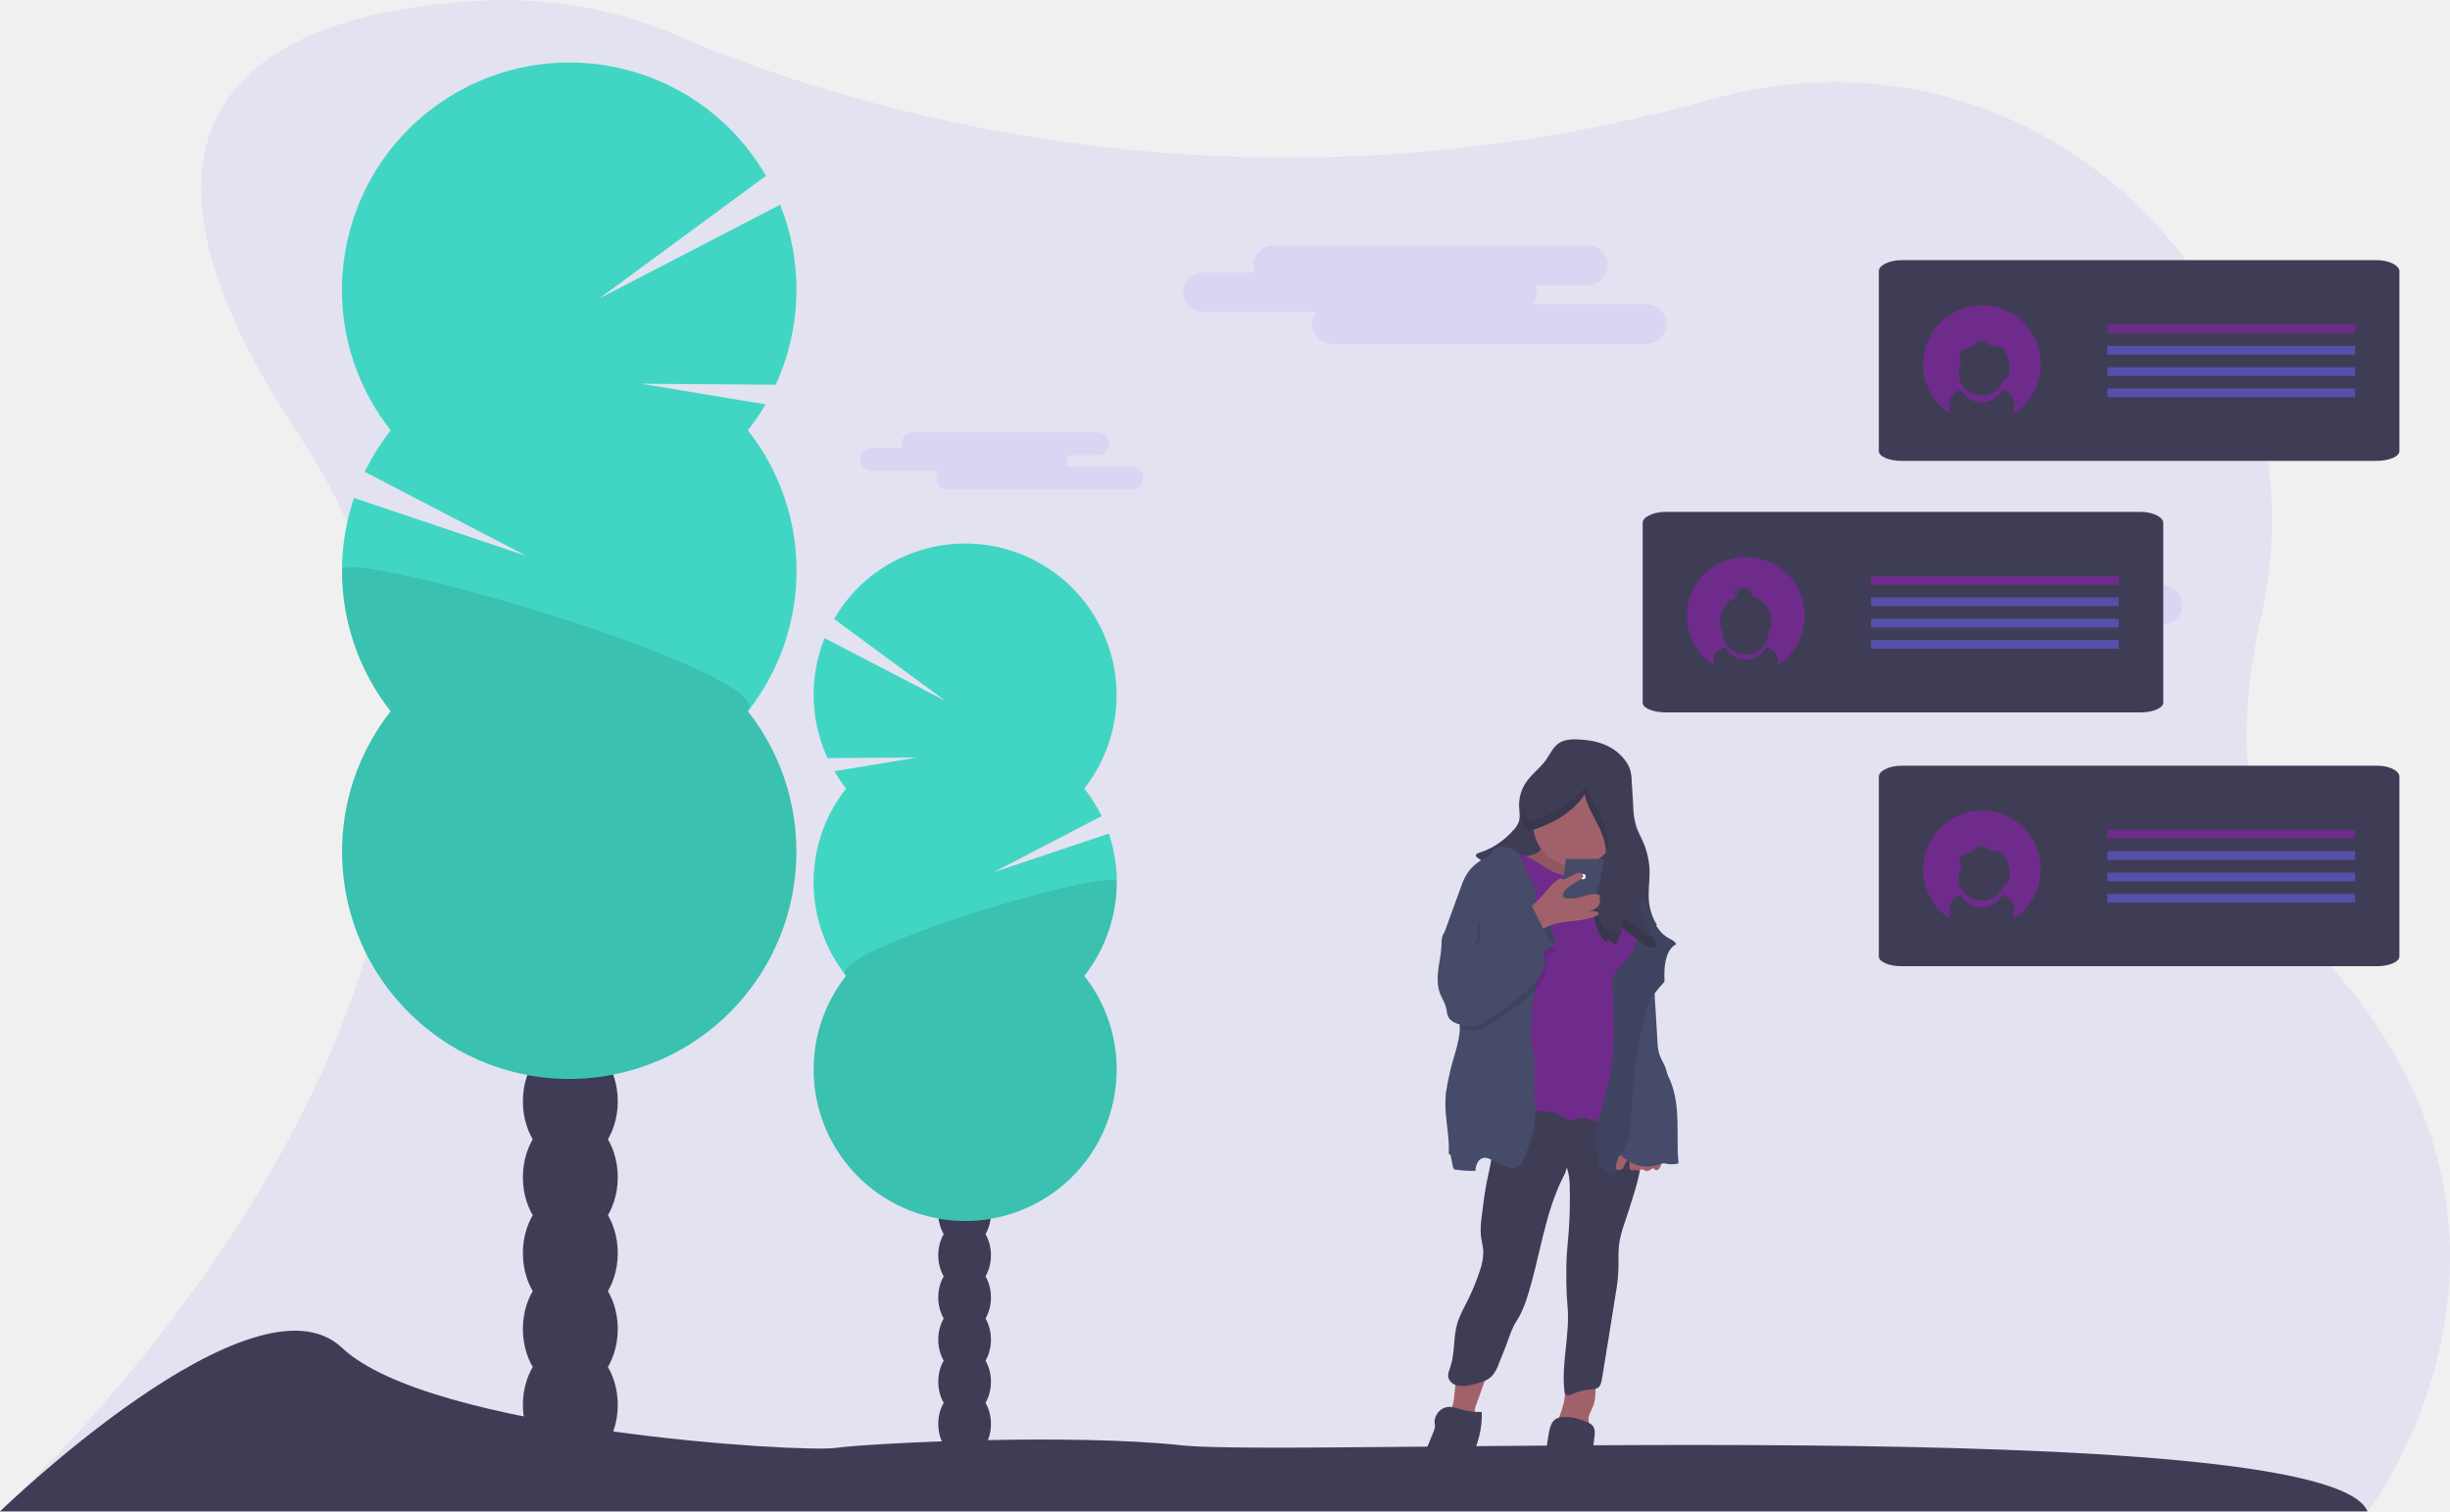
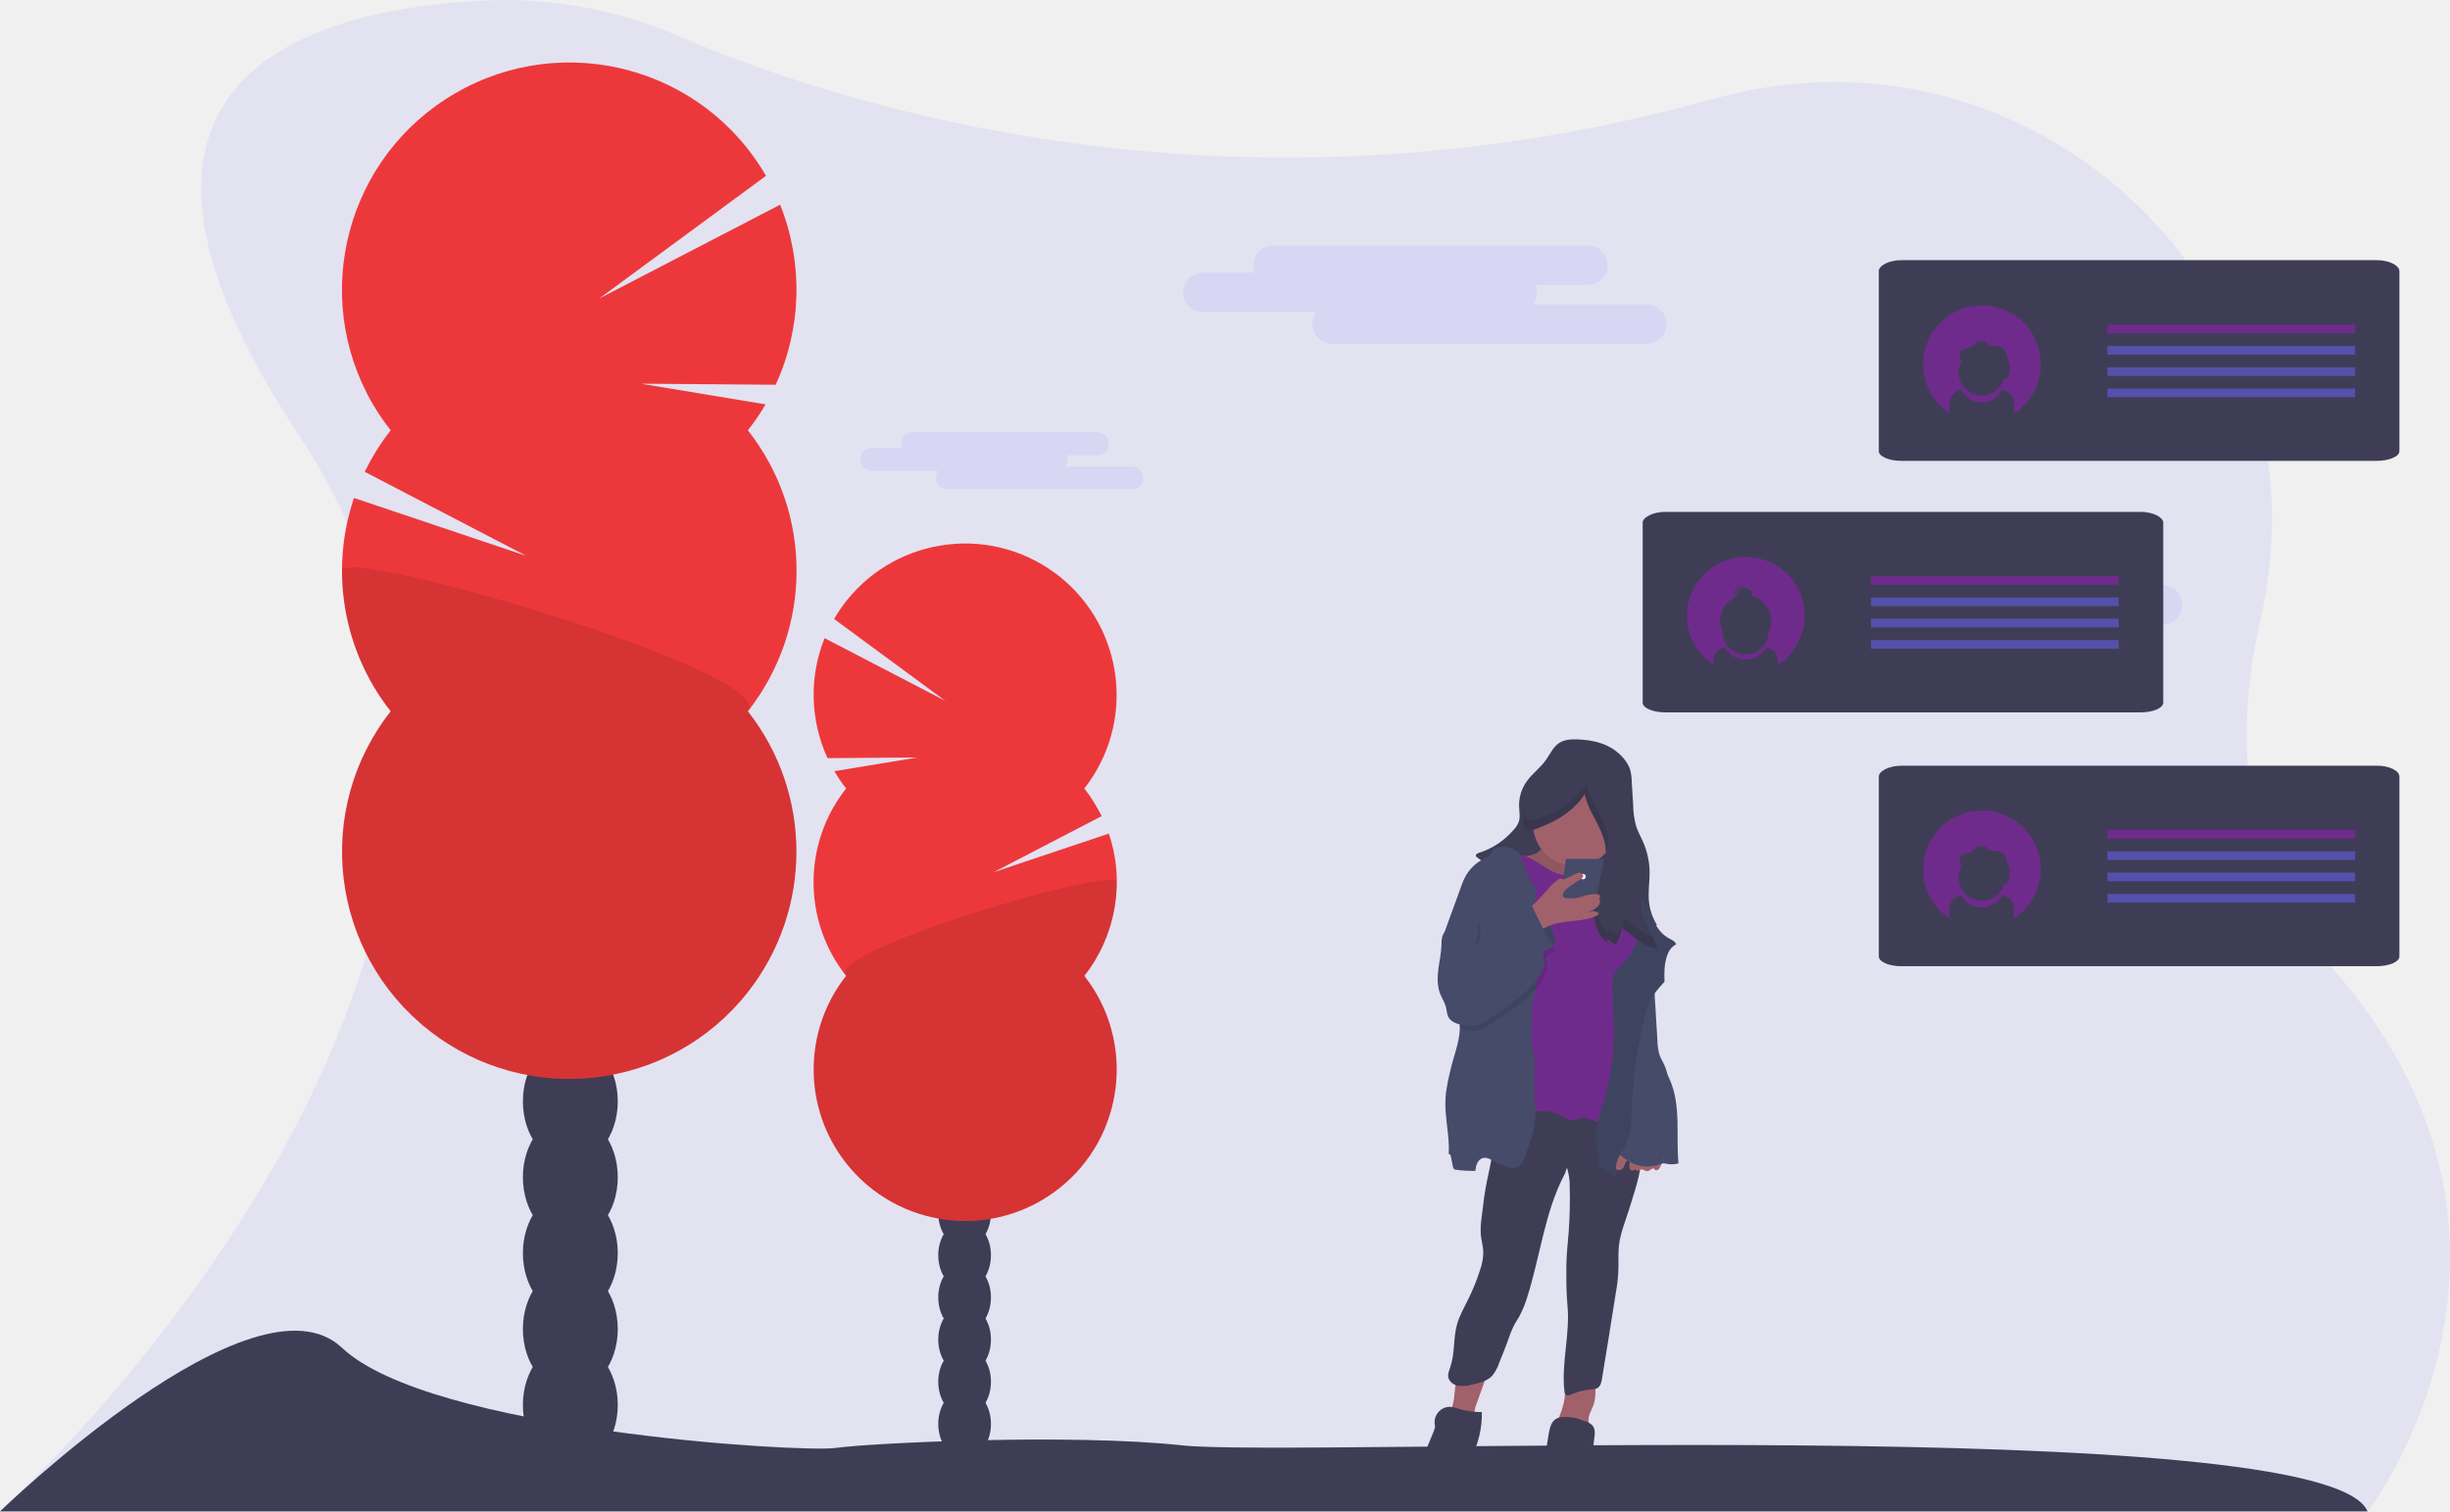
<svg xmlns="http://www.w3.org/2000/svg" version="1.1" id="abd2d575-db47-4a01-ab9c-7ced98725eec" x="0" y="0" viewBox="0 0 1162 716.9" xml:space="preserve">
-   <style>.st0{opacity:.1;fill:#6c63ff;enable-background:new}.st1{fill:#3f3d56}.st2{fill:#41d6c3}.st3{opacity:.1;enable-background:new}.st4{fill:#a1616a}.st5{fill:#6F2B8C}.st6{fill:#454b69}.st9{opacity:.5;fill:#6c63ff;enable-background:new}</style>
+   <style>.st0{opacity:.1;fill:#6c63ff;enable-background:new}.st1{fill:#3f3d56}.st2{fill:#ED383B}.st3{opacity:.1;enable-background:new}.st4{fill:#a1616a}.st5{fill:#6F2B8C}.st6{fill:#454b69}.st9{opacity:.5;fill:#6c63ff;enable-background:new}</style>
  <path class="st0" d="M0 716.9h1123s98.4-127.4-17.4-258.4c-43-48.6-46.3-108.6-33.4-165C1107 141.1 967.7 6.3 816.5 45.9c-2.9.8-5.8 1.5-8.7 2.3-227.9 62.2-414.5-.3-486.3-31.2C292.8 4.6 261.8-1.1 230.7.2 150.1 3.8 28 34.8 141.4 205.8 301.3 446.9 0 716.9 0 716.9z" />
  <ellipse class="st1" cx="270.5" cy="666.4" rx="22.5" ry="29.5" />
  <ellipse class="st1" cx="270.5" cy="630.4" rx="22.5" ry="29.5" />
  <ellipse class="st1" cx="270.5" cy="594.4" rx="22.5" ry="29.5" />
  <ellipse class="st1" cx="270.5" cy="558.4" rx="22.5" ry="29.5" />
  <ellipse class="st1" cx="270.5" cy="522.4" rx="22.5" ry="29.5" />
  <ellipse class="st1" cx="270.5" cy="486.4" rx="22.5" ry="29.5" />
  <ellipse class="st1" cx="270.5" cy="450.4" rx="22.5" ry="29.5" />
  <ellipse class="st1" cx="457.5" cy="675.4" rx="12.5" ry="16.4" />
  <ellipse class="st1" cx="457.5" cy="655.4" rx="12.5" ry="16.4" />
  <ellipse class="st1" cx="457.5" cy="635.4" rx="12.5" ry="16.4" />
  <ellipse class="st1" cx="457.5" cy="615.4" rx="12.5" ry="16.4" />
  <ellipse class="st1" cx="457.5" cy="595.4" rx="12.5" ry="16.4" />
  <ellipse class="st1" cx="457.5" cy="575.4" rx="12.5" ry="16.4" />
  <ellipse class="st1" cx="457.5" cy="555.4" rx="12.5" ry="16.4" />
  <path class="st2" d="M354.7 204.1c3.1-3.9 5.9-8 8.4-12.3L304 182l63.9.5c12.4-27 13.1-57.9 2.1-85.4l-85.8 44.5 79.1-58.2C333.5 31.9 267.6 14.3 216 44.2s-69.1 95.8-39.3 147.3c2.6 4.4 5.4 8.6 8.6 12.6-4.8 6.1-8.9 12.7-12.3 19.7l76.7 39.9-81.8-27.5c-11.7 34.5-5.1 72.6 17.4 101.2-36.8 46.8-28.7 114.5 18.1 151.3s114.5 28.7 151.3-18.1c30.7-39.1 30.7-94.2 0-133.2 30.8-39.2 30.8-94.2 0-133.3z" />
  <path class="st3" d="M162.2 270.7c0 24.2 8.1 47.7 23.1 66.6-36.8 46.8-28.7 114.5 18.1 151.3s114.5 28.7 151.3-18.1c30.7-39.1 30.7-94.2 0-133.2 14.5-18.3-192.5-78.7-192.5-66.6z" />
  <path class="st2" d="M401.3 374c-2.1-2.6-3.9-5.4-5.6-8.2l39.4-6.5-42.6.3c-8.3-18-8.8-38.6-1.4-56.9l57.2 29.7-52.7-38.8c19.9-34.3 63.9-46 98.2-26.1 34.3 19.9 46 63.9 26.1 98.2-1.7 2.9-3.6 5.7-5.6 8.3 3.2 4.1 5.9 8.5 8.2 13.1l-51.2 26.6 54.6-18.3c7.8 23 3.4 48.4-11.6 67.5 24.5 31.2 19.1 76.4-12.1 100.9-31.2 24.5-76.4 19.1-100.9-12.1a71.797 71.797 0 010-88.8c-20.6-26.1-20.6-62.8 0-88.9z" />
  <path class="st3" d="M529.6 418.4c0 16.1-5.4 31.8-15.4 44.4 24.5 31.2 19.1 76.4-12.1 100.9-31.2 24.5-76.4 19.1-100.9-12.1a71.797 71.797 0 010-88.8c-9.6-12.1 128.4-52.4 128.4-44.4z" />
  <path class="st1" d="M0 716.9s120.5-117 162.2-77.6 217.9 49.8 234.1 47.5 111.3-7 164.6-1.2 542.3-16.2 562 31.3H0z" />
  <path class="st0" d="M781.1 144.4h-54.2c1.3-1.6 2-3.7 2-5.8 0-1.2-.2-2.4-.7-3.5h25c5.1 0 9.3-4.2 9.3-9.3 0-5.1-4.1-9.3-9.3-9.3H603.8c-5.1 0-9.3 4.2-9.3 9.3 0 1.2.2 2.4.7 3.5h-25c-5.1.2-9.1 4.5-9 9.6.2 4.9 4.1 8.8 9 9h54.2c-1.3 1.6-2 3.7-2 5.8 0 5.1 4.2 9.3 9.3 9.3h149.4c5.1 0 9.3-4.2 9.3-9.3s-4.2-9.3-9.3-9.3zm244.5 133.3h-54.2c1.3-1.6 2-3.7 2-5.8 0-1.2-.2-2.4-.7-3.5h25c5.1 0 9.3-4.2 9.3-9.3 0-5.1-4.2-9.3-9.3-9.3H848.3c-5.1 0-9.3 4.2-9.3 9.3 0 1.2.2 2.4.7 3.5h-25c-5.1.2-9.1 4.5-9 9.6.2 4.9 4.1 8.8 9 9h54.2c-1.3 1.6-2 3.7-2 5.8 0 5.1 4.2 9.3 9.3 9.3h149.4c5.1 0 9.3-4.2 9.3-9.3 0-5.2-4.2-9.3-9.3-9.3zm-488.7-56.4h-31.8c.8-1 1.2-2.2 1.2-3.4 0-.7-.1-1.4-.4-2h14.7c3 0 5.4-2.4 5.4-5.4 0-3-2.4-5.4-5.4-5.4H433c-3 0-5.4 2.4-5.4 5.4 0 .7.1 1.4.4 2h-14.6c-3 0-5.4 2.4-5.4 5.4s2.4 5.4 5.4 5.4h31.8c-.8 1-1.2 2.2-1.2 3.4 0 3 2.4 5.4 5.4 5.4H537c3-.1 5.3-2.7 5.2-5.7-.2-2.7-2.5-5-5.3-5.1z" />
  <path class="st4" d="M689.5 664c-.3 2.1-.9 4.1-1.7 6 3.4 1.3 7 2.1 10.6 2.5.2 0 .5 0 .7-.1.3-.2.2-.6.2-1-.1-2 .3-3.9 1.1-5.8 2-5.6 4-11.1 5.9-16.7-3.5-1.6-10.6-.6-13.5 2-2.8 2.4-2.7 9.7-3.3 13.1zm49.6 9.3c-.1.2-.2.5-.2.7 0 .9 1.2 1.2 2.1 1.3 4.3.4 8.5 1.3 12.6 2.6.5-1.5-.2-3.1-.2-4.6 0-2.2 1.3-4.1 2.1-6.1 1.4-3.5 1.3-7.5 1.2-11.3-3.4.2-11.6-1.3-13.5 2.2-1.1 2-1 5-1.5 7.2-.7 2.8-1.6 5.4-2.6 8z" />
  <path class="st1" d="M718.8 519.6l-9 .5c-.6 0-1.2.1-1.6.5-.4.4-.6 1-.6 1.6-1.2 9 .9 18.2-.2 27.2-.5 3.5-1.4 7-2.1 10.5-1.2 5.8-1.9 11.7-2.6 17.6-.4 2.9-.6 5.9-.3 8.8.3 2.5 1 4.9 1.1 7.4 0 2.9-.5 5.9-1.5 8.6-1.5 4.8-3.4 9.4-5.6 13.9-1.9 3.9-4.1 7.6-5.3 11.8-1.9 6.6-1 13.8-3.2 20.3-.5 1.6-1.3 3.3-1 4.9.4 2.2 2.5 3.7 4.6 4.1 2.2.3 4.4.1 6.5-.5 3.5-.8 7.2-1.6 9.7-4.2 1.4-1.7 2.5-3.7 3.2-5.8 1.6-4 3.3-8.1 4.7-12.1.6-1.9 1.4-3.8 2.3-5.7.8-1.6 1.8-3 2.7-4.6 1.4-2.7 2.6-5.5 3.5-8.4 6.4-19.7 8.4-41 18.1-59.3.5-.9.5-2 1-2.8.9 3 1.4 6.1 1.3 9.2.2 7.1 0 14.2-.5 21.3-.4 5.2-1 10.3-1.1 15.5v9c.1 3.4.2 6.7.5 10.1 1.4 13.8-3 27.3-1.4 41.1 0 .5.2 1 .5 1.4.7.7 1.9.3 2.8-.1 3-1.3 6.2-2.1 9.5-2.4 1 0 2-.2 2.9-.6 1.4-.9 1.8-2.7 2.1-4.4 2.2-13.5 4.4-26.9 6.5-40.4.6-3.2 1-6.5 1.2-9.7.3-4.2-.1-8.5.3-12.7.6-6 3-11.7 4.8-17.4.9-3 1.9-6 2.8-9s1.7-6.1 2.3-9.2c1.2-5.4 2.1-10.9 1.3-16.3s-3.7-10.8-8.5-13.4c-3.5-1.9-7.7-2.2-11.7-2.7-11.4-1.3-22.7-4-34.2-3-1.9.3-3.8-.7-5.8-.6zm-25.3 183.6c.6-.9 1.1-1.9 1.4-3l3.7-10c1.2-3 2.2-6 3-9.1.9-3.7 1.3-7.5 1.2-11.3-3.8 0-7.5-.5-11.1-1.6-1.4-.5-2.8-.8-4.2-.9-4.1.1-7.2 3.5-7.1 7.5v.2c.1.6.2 1.2.2 1.8-.1.6-.3 1.2-.5 1.8l-3.9 9.6c-1.1 2.3-1.8 4.8-2 7.4-.4 9 13.6 15.7 19.3 7.6zm38-.9c-.2 1.5-.2 3 0 4.5.8 4.2 4.9 7.4 9.2 7.7 4.4.1 8.6-1.9 11.1-5.5.8-1.1 1.4-2.3 1.8-3.5.3-1.2.5-2.5.6-3.8l1.6-16.8c.2-2.4 1.2-5.8 0-8-1-1.9-3.4-2.5-5.3-3.2-3.1-1.3-6.5-1.8-9.8-1.5-5.8.5-5.8 6.4-6.7 11.2-1.1 6.3-1.9 12.6-2.5 18.9zm1.7-341.8c-2.7 3.8-6.6 6.5-9.3 10.4-2.4 3.5-3.6 7.6-3.4 11.9.1 2.2.5 4.4 0 6.5-.5 1.6-1.4 3.1-2.6 4.3-4.4 5.1-10 8.9-16.4 10.9-.8.2-1.7.8-1.5 1.5.1.3.4.6.7.8l13 9.3c7.6 5.5 15.3 11 23.7 15.1 15.1 7.3 31.9 10 48.5 7.6-2.1-3.3-3.4-7.1-3.8-11-.5-4.7.3-9.4.3-14.2-.1-4.8-1.1-9.6-3-14-1.1-2.6-2.5-5-3.4-7.7-.9-3.3-1.4-6.6-1.4-10l-.7-11.2c0-2.1-.3-4.1-.9-6.1-.6-1.5-1.4-2.9-2.4-4.2-4.8-6.2-12-8.9-19.6-9.5-3.3-.3-7.4-.5-10.4.9-3.7 1.7-5.2 5.6-7.4 8.7z" />
  <path class="st4" d="M732 400.9c-.8 2.1-2.5 3.7-4.7 4.4-2.1.7-4.3 1-6.5 1l-4.8.2c-.5 0-1.1.1-1.5.4-.3.3-.4.7-.4 1.1-.3 2.5 1.2 4.9 2.7 7 4.7 6.6 10.4 13 17.8 16.3 11.6 5.3 25.3 2.5 33.9-6.8.5-.4.8-1 .9-1.7 0-1-.6-1.9-1.4-2.3-1.6-1.2-3.4-1.9-5-3.1-2.7-2-4.6-4.9-5.4-8.2-.8-3.3-1-6.6-.5-10-5.9-1.7-12.4-.4-18.3-2-1.4-.4-4-1.8-5.5-1s-.8 3.2-1.3 4.7z" />
  <path class="st3" d="M732 400.9c-.8 2.1-2.5 3.7-4.7 4.4-2.1.7-4.3 1-6.5 1l-4.8.2c-.5 0-1.1.1-1.5.4-.3.3-.4.7-.4 1.1-.3 2.5 1.2 4.9 2.7 7 4.7 6.6 10.4 13 17.8 16.3 11.6 5.3 25.3 2.5 33.9-6.8.5-.4.8-1 .9-1.7 0-1-.6-1.9-1.4-2.3-1.6-1.2-3.4-1.9-5-3.1-2.7-2-4.6-4.9-5.4-8.2-.8-3.3-1-6.6-.5-10-5.9-1.7-12.4-.4-18.3-2-1.4-.4-4-1.8-5.5-1s-.8 3.2-1.3 4.7z" />
  <circle class="st4" cx="747.1" cy="390.8" r="20" />
  <path class="st5" d="M761.6 411.1c-3.7 1.6-7.5 2.8-11.5 3.7-4 .9-8.1.7-11.9-.6-2.6-1.1-5.1-2.6-7.4-4.2-4.1-2.6-8.7-5-13.6-5.5-2.3-.2-4.8 0-6.6 1.4-1.7 1.6-2.7 3.7-2.9 6-.7 4.8.5 9.6 1.5 14.3 3.8 17.8 6 36.5 1.7 54.3-2.3 9.4.2 19.2.5 28.9 0 3.3.4 6.6 1.3 9.8 1 3.2 3.2 6.1 6.2 7.4 2.8 1.2 6.1.8 9.2.6 3.7-.3 7.5-.3 10.8 1.2 2.4 1.1 4.6 3 7.2 2.8 1.3-.1 2.5-.8 3.8-1 2.6-.4 5.2 1 7.5 2.2 5.9 2.9 12.4 4.6 19 4.8 3.4-7.9 1.6-16.8 2-25.5.2-3.2.6-6.4.8-9.6.2-3.9.1-7.8-.2-11.7l-1.2-26.2c-.3-7.1 3.3-14.1 3-21.2-.2-3.3-.7-6.6-1.4-9.9-.2-1.1-.5-2.2-.8-3.3-2.2-7.5-8.5-13-14.6-17.9-.4-.6-1.4-1-2.4-.8z" />
  <path class="st6" d="M728.2 528.1c.1 7-2.4 13.8-4.9 20.3-.8 2-1.7 4.2-3.6 5.2s-4.1.3-6-.4c-1.8-.7-3.5-1.5-5.1-2.4-1.7-1-3.7-2.1-5.6-1.4-2.3.8-3 3.6-3.3 6-3.1 0-6.3-.1-9.3-.6-.3 0-.6-.1-.8-.3-.3-.3-.5-.7-.5-1.1-.3-1.7-.7-3.3-1-5-.1-.5-.5-1.2-1-1 .4-6.5-.9-12.9-1.4-19.4-.3-3.3-.2-6.6.1-9.8.5-3.3 1.1-6.5 1.9-9.7 1.5-6.9 4.5-13.8 4.7-20.8 0-1.4-.1-2.8-.3-4.2-1.4-8.7-2.8-17.5-4.2-26.2-.4-2.2-.7-4.4-1.2-6.5-.4-1.6-.7-3.2-1.2-4.7-.3-.9-.5-1.9-.8-2.8 2.7-7.3 5.3-14.7 8-22 .6-1.8 1.3-3.6 2.2-5.3 2-3.8 5.1-6.8 9-8.7 1.1-.4 2.2-1.1 3-2 .4-.5.6-1.1 1-1.7 1.4-2 4.3-2.2 6.7-1.7 2.2.4 4.5 1.2 5.8 3 .5.8 1 1.7 1.3 2.6 1.6 3.9 3.2 7.8 4.8 11.6 1.4.7 2 2.5 2 4 0 2.9-.4 5.8-.3 8.6 0 .2 0 .4.1.6.4 2.6 2.2 4.8 2.8 7.4 2.4 10-1.1 20.2-3.1 30.3-.1.4-.2.8-.2 1.2-1.1 5.8-1.6 11.8-1.6 17.7 0 2.5.2 4.9.5 7.4.3 2.2.9 4.3 1.1 6.4.2 3 .2 6 0 9.1-.5 5.4.4 10.8.4 16.3z" />
  <path class="st6" d="M736.5 442.4c.7 1.2 1.1 2.6 1.1 4 0 .6-.2 1.2-.6 1.7-.6.6-1.5.8-2.3.6-.8-.2-1.6-.5-2.2-1-.9-.5-1.6-1.2-2.1-2.1-.2-.4-.3-.9-.3-1.3l-.5-3.4c-.2-.7-.2-1.3 0-2 .5-1.4 2.5-3.8 4-2.7s2.1 4.6 2.9 6.2zm58.5 5.5c-.6-1.5-2.3-2.2-3.8-3-3-1.7-5.1-4.6-6.7-7.6s-2.8-6.3-4.5-9.2c-.3-.5-.7-1-1.1-1.4-.5-.3-1.2-.3-1.7.1-.2.3-.3.6-.4 1-.4 2.2.3 4.4.6 6.7 1.1 7.6-1.2 15.3-6.3 21-2.1 2.3-4.6 4.3-5.8 7.2-.7 2.3-.9 4.7-.6 7l.7 12.8c.6 13-.8 26-4.3 38.5-2 7.2-5.4 14.5-4 21.8.5 2.8 1.7 5.6 1.2 8.4-.2.5-.2 1.1 0 1.6.2.4.6.7 1 .9l6.7 4.3 6-17.8c.6-1.5 1-3.1 1.3-4.7.3-1.8.4-3.6.4-5.5.4-16 2.5-31.9 6.2-47.4.5-2.2 1.1-4.4 2-6.6 1.7-3.9 4.6-7.1 7.5-10.3.1-1.5-.1-2.9 0-4.4 0-2.6.4-5.1 1.1-7.6.8-2.4 2.2-4.7 4.5-5.8z" />
  <path class="st6" d="M784.9 464.5c-.2 4.2-.2 8.4.2 12.6l1 16.7c0 2.2.4 4.5 1 6.6.8 2.3 2.3 4.3 3 6.6.3.8.4 1.6.7 2.4.3 1 .8 1.9 1.2 2.8 2.7 6.1 3.4 12.9 3.6 19.6s-.2 13.4.5 20c-1.7.5-3.5.6-5.3.3-.7-.2-1.3-.3-2-.3-.6.1-1.1.2-1.7.5-4.8 1.7-10.1 1.3-14.5-1.3-1.3-.8-2.5-1.7-3.7-2.7-1-.8-1.8-1.7-2.5-2.7-.8-1.5-1.2-3.2-1.2-4.9-.2-6.8 2-13.4 3.5-20 1.3-6.4 2.3-12.9 3-19.4 1.1-9.5.8-19.3 3-28.7.2-1.4.8-2.6 1.6-3.7.7-.7 1.6-1.3 2.6-1.7l6-2.7z" />
  <path class="st3" d="M795 447.9c-.6-1.5-2.3-2.2-3.8-3-3-1.7-5.1-4.6-6.7-7.6s-2.8-6.3-4.5-9.2c-.3-.5-.7-1-1.1-1.4-.5-.3-1.2-.3-1.7.1-.2.3-.3.6-.4 1-.4 2.2.3 4.4.6 6.7 1.1 7.6-1.2 15.3-6.3 21-2.1 2.3-4.6 4.3-5.8 7.2-.7 2.3-.9 4.7-.6 7l.7 12.8c.6 13-.8 26-4.3 38.5-2 7.2-5.4 14.5-4 21.8.5 2.8 1.7 5.6 1.2 8.4-.2.5-.2 1.1 0 1.6.2.4.6.7 1 .9l6.7 4.3 6-17.8c.6-1.5 1-3.1 1.3-4.7.3-1.8.4-3.6.4-5.5.4-16 2.5-31.9 6.2-47.4.5-2.2 1.1-4.4 2-6.6 1.7-3.9 4.6-7.1 7.5-10.3.1-1.5-.1-2.9 0-4.4 0-2.6.4-5.1 1.1-7.6.8-2.4 2.2-4.7 4.5-5.8z" />
  <path class="st4" d="M787.6 553c-.2.8-.7 1.4-1.3 1.9-.7.4-1.8.1-1.8-.7-1.1-.2-2 1.2-3.1 1.3s-2.1-1-3.1-.8c-.7.2-1.3.9-1.9.6-.3-.1-.4-.4-.7-.5-.4-.1-.8.3-1.3.4-.9.2-1.6-.9-1.6-1.9s.3-2-.2-2.8c-.1-.1-.2-.3-.3-.3-.3-.1-.6.1-.8.4-.7 1-1 2.4-1.7 3.4s-2.5 1.5-3.2.5c-.3-.6-.3-1.2-.1-1.8.5-2.6 1.5-5.3 3.8-6.5 2-1 4.4-.6 6.6-.2 3.1.7 6.1 1.4 9.2 2.1.8.2 2.8.3 3.1 1.2s-1.3 2.9-1.6 3.7z" />
  <path class="st1" d="M751.6 376.7c1 5.4 4.1 10.1 6.5 15s4.4 10.5 3.1 15.8c-.6 1.8-1.2 3.6-2 5.4-1 3.1-1.7 6.3-2.1 9.6-.7 4.4-1.3 8.9-.8 13.3s2.4 8.9 6 11.6l-.3-2c1.5.8 2.9 1.8 4.2 2.9 1.4-2.5 2.4-5.3 3-8.2l6.8 5.3c3 2.3 6.4 4.7 10.1 4.3l-3-6.9c-.8-1.9-1.7-3.8-2.6-5.7-.7-1.1-1.2-2.3-1.6-3.5-.3-1-.4-2.1-.4-3.2-1.2-17.7-4.5-35.1-9.8-52-1.1-3.9-2.7-7.6-4.7-11-1-1.6-2.4-3-3.9-4.1-2.5-1.6-5.5-1.9-8.5-2.2-2.1-.3-4.1-.3-6.2-.1-2.1.3-4.1 1-6 2.1-5.9 3-10.8 7.8-13.8 13.7-2.3 4.3-3.3 9.1-3.1 13.9.4 5.1 5.3 2.8 8.5 1.5 8-3.1 15.8-8 20.6-15.5z" />
  <path class="st3" d="M736.5 442.4c.7 1.2 1.1 2.6 1.1 4 0 .6-.2 1.2-.6 1.7-.6.6-1.5.8-2.3.6-.8-.2-1.6-.5-2.2-1-.9-.5-1.6-1.2-2.1-2.1-.2-.4-.3-.9-.3-1.3l-.5-3.4c-.2-.7-.2-1.3 0-2 .5-1.4 2.5-3.8 4-2.7s2.1 4.6 2.9 6.2z" />
  <path class="st6" d="M742.7 407.4l-3.7 28.1 16.4-1 5.4-27.1z" />
  <circle cx="750.8" cy="415.8" r="1.3" fill="#fff" />
  <path d="M761.7 404.2c.2-.5.3-1 .5-1.5 1.3-5.3-.6-10.9-3.1-15.8s-5.5-9.6-6.5-15c-4.8 7.5-12.5 12.4-20.7 15.6-3.3 1.3-8.2 3.6-8.5-1.5-.1-1.1-.1-2.3 0-3.4-.8 2.6-1.1 5.4-.9 8.1.4 5.1 5.3 2.8 8.5 1.5 8.1-3.1 15.9-8.1 20.7-15.5 1 5.4 4.1 10.1 6.5 15 1.9 3.8 3.5 8.2 3.5 12.5zm15.3 36.4c-2.3-1.7-4.5-3.5-6.8-5.3-.5 2.9-1.6 5.6-3 8.2-1.3-1.1-2.7-2.1-4.2-2.9l.3 2c-3.6-2.7-5.5-7.2-6-11.6s.1-8.9.8-13.4c.1-.5.2-1 .2-1.4-.5 2-.8 4.1-1.1 6.2-.7 4.4-1.3 8.9-.8 13.3s2.4 8.9 6 11.6l-.3-2c1.5.8 2.9 1.8 4.2 2.9 1.4-2.5 2.4-5.3 3-8.2 2.3 1.8 4.5 3.5 6.8 5.3 3 2.3 6.4 4.7 10.1 4.3l-2.2-5c-2.5-.6-4.9-2.3-7-4z" opacity=".1" />
  <path class="st4" d="M733.7 422.3c1.6-2.1 3.4-3.9 5.6-5.3.3-.2.7-.4 1.2-.3.3.1.6.3.9.4.4 0 .8-.1 1.1-.3l4.6-2.2c.7-.4 1.4-.6 2.2-.6.8 0 1.5.6 1.6 1.4 0 .9-.8 1.4-1.6 1.9-2.3 1.3-4.5 2.8-6.5 4.5-1 .9-2.1 2.4-1.4 3.5.7.7 1.6 1 2.5.8 1.7.1 3.4 0 5-.4 1.3-.3 2.6-.9 3.9-1.2 1.2-.2 2.5-.4 3.7-.4.7-.1 1.5 0 2.1.5.5.5.5 1.6-.2 1.7 1 1.3.1 3.3-1.2 4.3s-3 1.4-4.4 2.3c1.6-.6 3.5-1.1 4.9-.2.2.1.4.3.5.6.1.5-.4.8-.8 1-6.6 3.1-14.3 2-21.2 4.3-2.9 1-5.6 2.5-7.9 4.5 1.1-1-5.5-8-5-10 .5-1.6 3.8-3.7 5-5 1.9-1.9 3.7-3.8 5.4-5.8z" />
  <path class="st3" d="M733.4 454.1c-.1.9 0 1.8.3 2.7.5 2.3-.3 4.6-1.3 6.7-1.3 2.3-2.8 4.5-4.7 6.4-2.2 2.3-4.6 4.4-7.1 6.3-4.9 3.9-10.1 7.4-15.4 10.6-1.3.9-2.9 1.6-4.5 2-1.2.2-2.5.1-3.7-.1-1.7-.1-3.3-.5-4.9-1 0-1.4-.1-2.8-.3-4.2-1.4-8.7-2.8-17.5-4.2-26.2-.4-2.2-.7-4.4-1.2-6.5-.4-1.6-.7-3.2-1.2-4.7v-.1c1-2.5 3.9-4.1 4.2-6.8 4.2-.4 8.2-.9 12.4-1.3.6 4 .3 8-.8 11.8.7.1 1.3-.3 1.5-1 .3-.6.4-1.2.7-1.8 1-2.3 3.9-2.8 6-4.1 3.6-2.3 5.2-7.2 9.1-8.9.3-.2.6-.2.9-.2.9.2 1 1.7 1.9 1.7.3-.1.5-.2.7-.4 1.6-1.5 3.6-2.7 5.2-4.1.2.4.4.9.6 1.3 2.2 4.5 4.5 9 6.7 13.5.9 1.8 1.8 3.6 3.6 4.6-.4 2-3.9 1.8-4.5 3.8z" />
  <path class="st6" d="M688.4 437c-.3 2.7-3.2 4.3-4.2 6.8-.4 1.3-.6 2.7-.5 4.1-.1 4-1 7.8-1.5 11.7s-.6 8 .8 11.7c.9 2.2 2.2 4.2 2.8 6.4.4 1.5.4 3.2 1.1 4.6 1.5 3 5.5 3.8 8.9 4.2 1.2.2 2.5.2 3.7.1 1.6-.4 3.1-1 4.5-2 5.3-3.2 10.5-6.8 15.4-10.6 4.6-3.6 9-7.5 11.7-12.7 1.1-2.1 1.9-4.4 1.3-6.7-.4-.8-.5-1.8-.3-2.7.6-2 4.1-1.8 4.9-3.8-1.7-.9-2.7-2.8-3.6-4.5l-7.3-14.8c-1.6 1.5-3.6 2.7-5.2 4.1-.2.2-.5.4-.8.4-.9.1-1.1-1.5-1.9-1.7-.3 0-.6 0-.9.2-3.9 1.7-5.5 6.6-9.1 8.9-2.1 1.3-5 1.9-6 4.1-.3.6-.4 1.3-.7 1.8-.2.6-.9 1-1.5 1 1.1-3.8 1.4-7.9.8-11.8-4.2.4-8.2.9-12.4 1.2zm98.8 115.3c.3-.1.5-.2.8-.3 1-.9 1.4-2.3.9-3.6-.3-.9-2.3-1-3.1-1.2-3.1-.7-6.1-1.4-9.2-2.1-2.2-.5-4.6-.9-6.6.2-.7.4-1.3 1.7-1.8 2.3l.8.7c.8.7 1.7 1.4 2.6 2 .2-.2.4-.3.7-.2l.3.3c.1.2.2.4.2.6 4.3 2.6 9.6 3 14.4 1.3z" />
  <path class="st1" d="M1138 368.3v85.4c0 2.5-4.8 4.6-10.7 4.6H901.8c-5.9 0-10.7-2.1-10.7-4.6v-85.4c0-2.5 4.8-5.1 10.7-5.1h225.5c6-.1 10.7 2.5 10.7 5.1z" />
  <path class="st5" d="M999.5 393.6H1117v4.1H999.5z" />
  <path class="st9" d="M999.5 403.8H1117v4.1H999.5zm0 10.1H1117v4.1H999.5zm0 10.1H1117v4.1H999.5z" />
  <path class="st5" d="M940 384.5c-15.4 0-27.9 12.5-27.9 27.8 0 9.4 4.7 18.1 12.5 23.3v-4.7c0-3.2 2.4-5.9 5.6-6.3 2.9 5.4 9.5 7.4 14.9 4.5 1.9-1 3.5-2.6 4.5-4.5 3.2.4 5.6 3.1 5.6 6.3v4.8c12.9-8.4 16.6-25.6 8.2-38.5-5.1-7.9-13.9-12.7-23.4-12.7zm12.3 34c-.1.2-.2.3-.4.5s-.5.3-.8.3h-.6c-1.7 5.9-7.9 9.2-13.7 7.5-4.7-1.4-7.9-5.7-7.9-10.6 0-1.9.5-3.8 1.4-5.4l-.1-.1c-1.4-1.1-1-4.1.4-5.1.7-.4 1.5-.7 2.3-.8 2.4-.7 4.5-2.3 5.8-4.4 0 .6 0 1.1-.1 1.7.9-1 2.5-1.1 3.5-.2.3.4.6.8 1 1.1.4.2.8.3 1.2.4l2.8.4c1.9-.2 3.7 1.1 4.2 3 .8 1.9 1.4 3.9 1.8 5.9.5 1.9.2 4-.8 5.8z" />
  <path class="st1" d="M1138 128.6V214c0 2.5-4.8 4.6-10.7 4.6H901.8c-5.9 0-10.7-2.1-10.7-4.6v-85.5c0-2.5 4.8-5.1 10.7-5.1h225.5c6 0 10.7 2.6 10.7 5.2z" />
  <path class="st5" d="M999.5 154H1117v4.1H999.5z" />
  <path class="st9" d="M999.5 164.1H1117v4.1H999.5zm0 10.1H1117v4.1H999.5zm0 10.1H1117v4.1H999.5z" />
  <path class="st5" d="M940 144.9c-15.4 0-27.9 12.5-27.9 27.8 0 9.4 4.7 18.1 12.5 23.3v-4.7c0-3.2 2.4-5.9 5.6-6.3 2.9 5.4 9.5 7.4 14.9 4.5 1.9-1 3.5-2.6 4.5-4.5 3.2.4 5.6 3.1 5.6 6.3v4.8c12.9-8.4 16.6-25.6 8.2-38.5-5.1-8-13.9-12.7-23.4-12.7zm12.3 34c-.1.2-.2.3-.4.5s-.5.3-.8.3h-.6c-1.7 5.9-7.9 9.2-13.7 7.5-4.7-1.4-7.9-5.7-7.9-10.6 0-1.9.5-3.8 1.4-5.4l-.1-.1c-1.4-1.2-1-4.1.4-5.1.7-.4 1.5-.7 2.3-.8 2.4-.7 4.5-2.3 5.8-4.4 0 .6 0 1.1-.1 1.7.9-1 2.5-1.1 3.5-.2.3.4.6.8 1 1.1.4.2.8.3 1.2.4l2.8.4c1.1 0 2.3.4 3.2 1.1.5.5.8 1.2 1 1.9.8 1.9 1.4 3.9 1.8 5.9.4 1.8.1 3.9-.8 5.8z" />
  <path class="st1" d="M1026 247.9v85.4c0 2.5-4.8 4.6-10.7 4.6H789.8c-5.9 0-10.7-2.1-10.7-4.6v-85.4c0-2.5 4.8-5.1 10.7-5.1h225.6c5.8 0 10.6 2.6 10.6 5.1z" />
  <path class="st5" d="M887.4 273.3h117.5v4.1H887.4zm-59.4-9.1c-15.4 0-27.9 12.5-27.9 27.9 0 9.4 4.7 18.1 12.5 23.2v-1.9c0-3.2 2.4-5.9 5.6-6.3 2.9 5.4 9.7 7.3 15 4.4 1.8-1 3.4-2.5 4.4-4.4 3.2.4 5.6 3.1 5.6 6.3v2c12.9-8.3 16.6-25.6 8.3-38.5-5.2-7.9-14-12.7-23.5-12.7zm10.9 35.3c0 6.1-4.9 11-11 11s-11-4.9-11-11c-2.8-6.1-.1-13.3 6-16 .1-.1.2-.1.3-.1-1.1-1.7-.6-4 1.1-5.1.6-.4 1.3-.6 2-.6h.3c-2 .1-3.5 1.9-3.4 3.9 0 .6.2 1.1.5 1.6h.1c0-.2-.1-.5-.1-.7 0-.8.2-1.5.7-2.1.5-1.5 1.9-2.6 3.5-2.6h.3c-1.1.1-2.2.7-2.8 1.6 1.7-1.1 4-.7 5.1 1 .4.6.6 1.3.6 2v.4c6.5 1.7 10.3 8.4 8.6 14.8-.2.7-.4 1.3-.8 1.9z" />
  <path class="st9" d="M887.4 283.4h117.5v4.1H887.4zm0 10.1h117.5v4.1H887.4zm0 10.1h117.5v4.1H887.4z" />
</svg>
